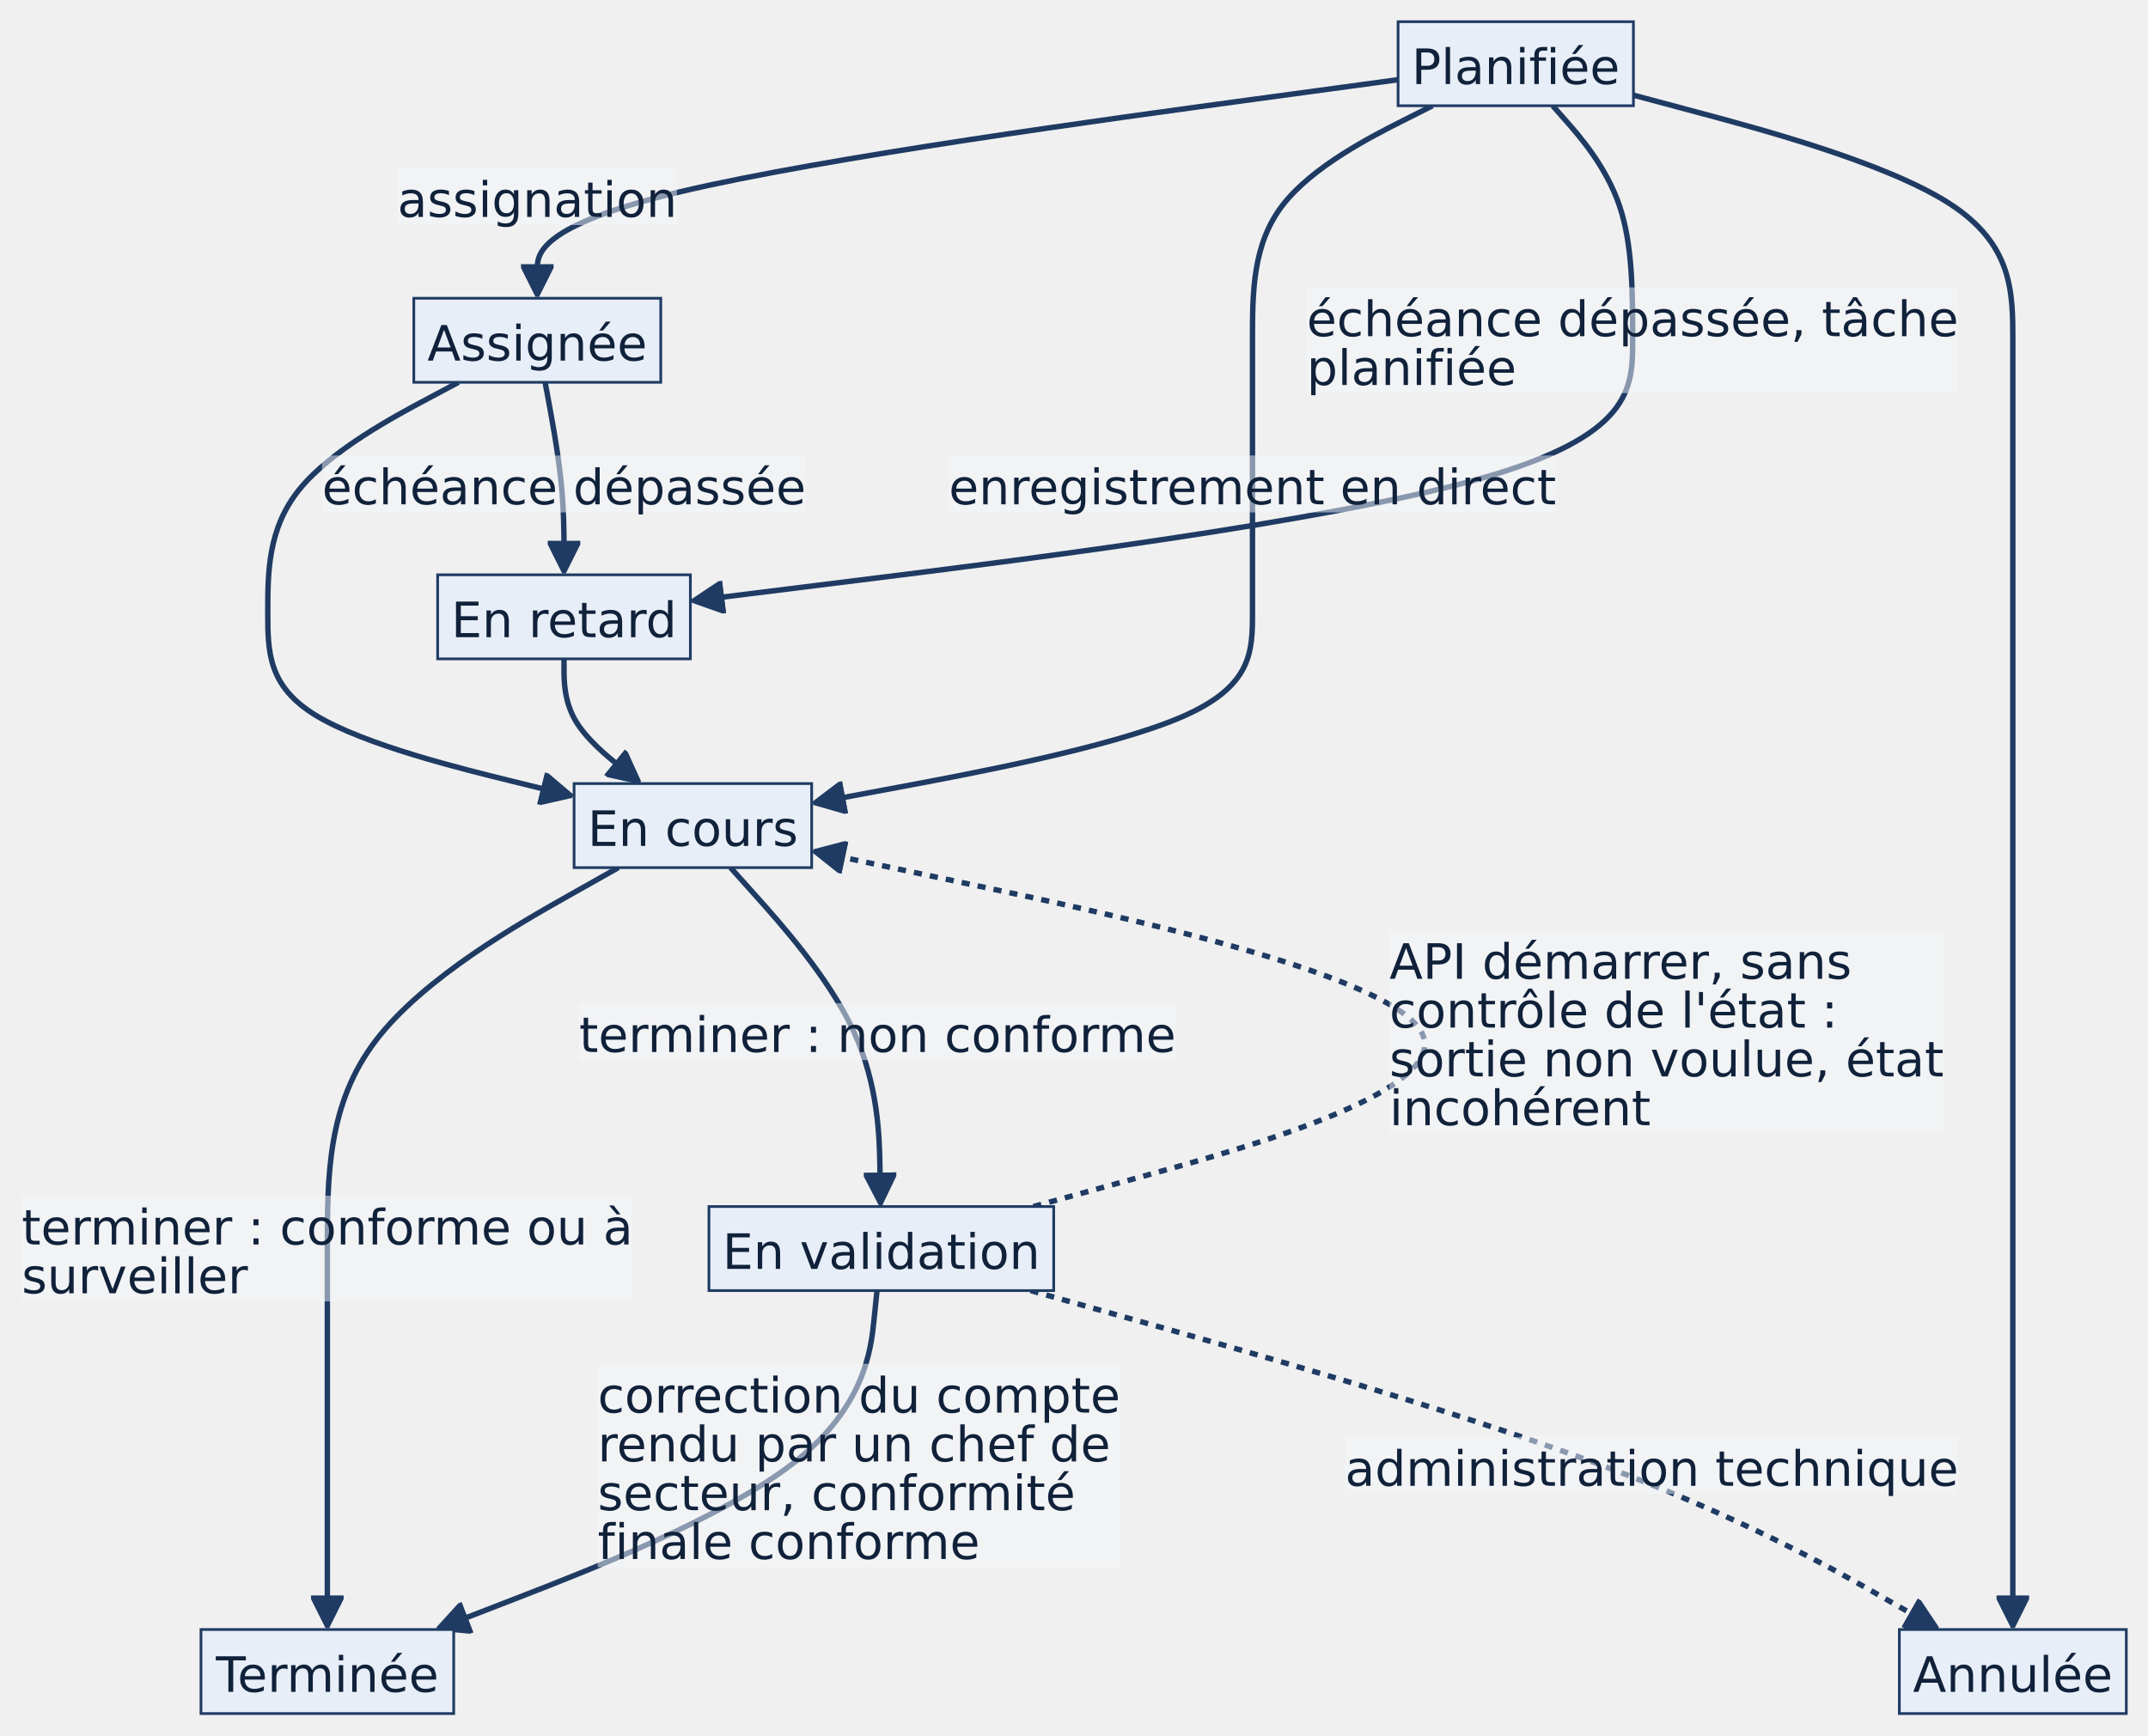
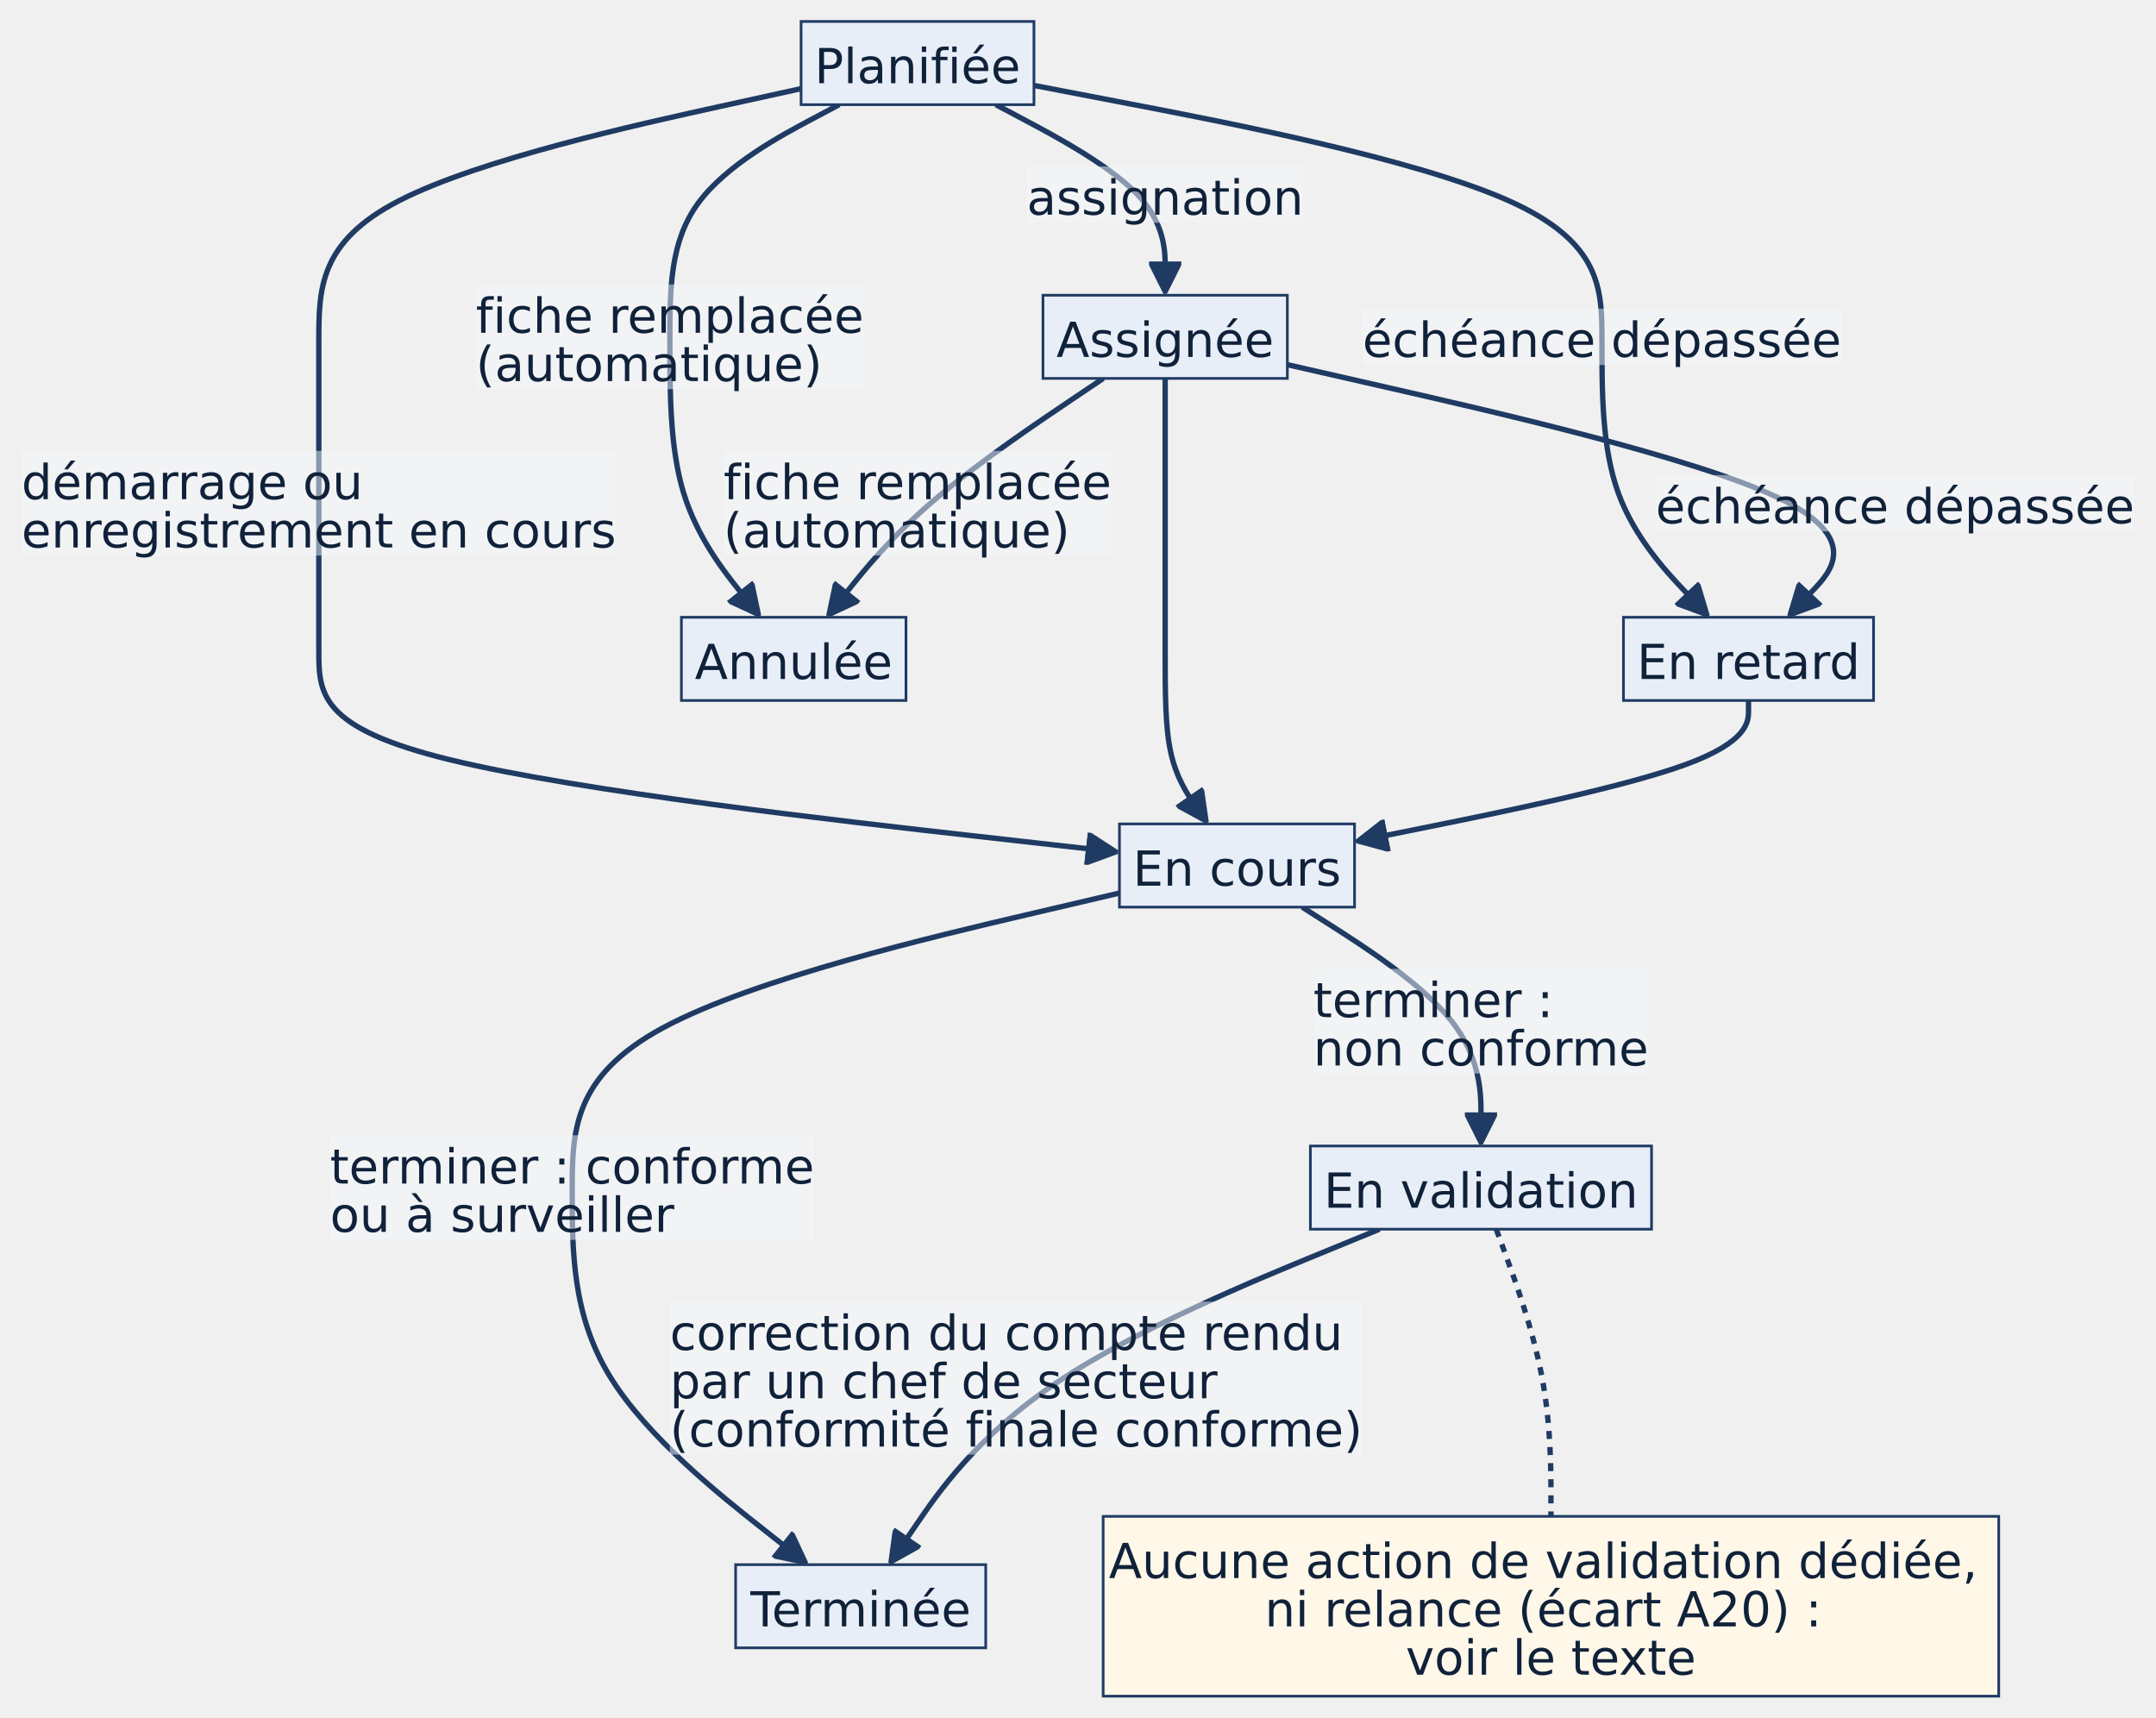
- <svg xmlns="http://www.w3.org/2000/svg" aria-roledescription="flowchart-v2" role="graphics-document document" viewBox="-8 -8 792.027 640" style="max-width: 792.027px;" width="100%" id="sS25_etats_occurrencemmd">
-   <style>#sS25_etats_occurrencemmd{font-family:DejaVu Sans,Arial,sans-serif;font-size:18px;fill:#10213a;}#sS25_etats_occurrencemmd .error-icon{fill:#ffffff;}#sS25_etats_occurrencemmd .error-text{fill:#000000;stroke:#000000;}#sS25_etats_occurrencemmd .edge-thickness-normal{stroke-width:2px;}#sS25_etats_occurrencemmd .edge-thickness-thick{stroke-width:3.5px;}#sS25_etats_occurrencemmd .edge-pattern-solid{stroke-dasharray:0;}#sS25_etats_occurrencemmd .edge-pattern-dashed{stroke-dasharray:3;}#sS25_etats_occurrencemmd .edge-pattern-dotted{stroke-dasharray:2;}#sS25_etats_occurrencemmd .marker{fill:#1f3b63;stroke:#1f3b63;}#sS25_etats_occurrencemmd .marker.cross{stroke:#1f3b63;}#sS25_etats_occurrencemmd svg{font-family:DejaVu Sans,Arial,sans-serif;font-size:18px;}#sS25_etats_occurrencemmd .label{font-family:DejaVu Sans,Arial,sans-serif;color:#10213a;}#sS25_etats_occurrencemmd .cluster-label text{fill:#000000;}#sS25_etats_occurrencemmd .cluster-label span,#sS25_etats_occurrencemmd p{color:#000000;}#sS25_etats_occurrencemmd .label text,#sS25_etats_occurrencemmd span,#sS25_etats_occurrencemmd p{fill:#10213a;color:#10213a;}#sS25_etats_occurrencemmd .node rect,#sS25_etats_occurrencemmd .node circle,#sS25_etats_occurrencemmd .node ellipse,#sS25_etats_occurrencemmd .node polygon,#sS25_etats_occurrencemmd .node path{fill:#e8eef7;stroke:#1f3b63;stroke-width:1px;}#sS25_etats_occurrencemmd .flowchart-label text{text-anchor:middle;}#sS25_etats_occurrencemmd .node .katex path{fill:#000;stroke:#000;stroke-width:1px;}#sS25_etats_occurrencemmd .node .label{text-align:center;}#sS25_etats_occurrencemmd .node.clickable{cursor:pointer;}#sS25_etats_occurrencemmd .arrowheadPath{fill:#0b0b0b;}#sS25_etats_occurrencemmd .edgePath .path{stroke:#1f3b63;stroke-width:2.0px;}#sS25_etats_occurrencemmd .flowchart-link{stroke:#1f3b63;fill:none;}#sS25_etats_occurrencemmd .edgeLabel{background-color:#f3f6fa;text-align:center;}#sS25_etats_occurrencemmd .edgeLabel rect{opacity:0.5;background-color:#f3f6fa;fill:#f3f6fa;}#sS25_etats_occurrencemmd .labelBkg{background-color:rgba(243, 246, 250, 0.5);}#sS25_etats_occurrencemmd .cluster rect{fill:#ffffff;stroke:hsl(0, 0%, 90%);stroke-width:1px;}#sS25_etats_occurrencemmd .cluster text{fill:#000000;}#sS25_etats_occurrencemmd .cluster span,#sS25_etats_occurrencemmd p{color:#000000;}#sS25_etats_occurrencemmd div.mermaidTooltip{position:absolute;text-align:center;max-width:200px;padding:2px;font-family:DejaVu Sans,Arial,sans-serif;font-size:12px;background:#ffffff;border:1px solid hsl(0, 0%, 90%);border-radius:2px;pointer-events:none;z-index:100;}#sS25_etats_occurrencemmd .flowchartTitleText{text-anchor:middle;font-size:18px;fill:#10213a;}#sS25_etats_occurrencemmd :root{--mermaid-font-family:"trebuchet ms",verdana,arial,sans-serif;}</style>
+ <svg xmlns="http://www.w3.org/2000/svg" aria-roledescription="flowchart-v2" role="graphics-document document" viewBox="-8 -8 803.383 640" style="max-width: 803.383px;" width="100%" id="sS25_etats_occurrencemmd">
+   <style>#sS25_etats_occurrencemmd{font-family:DejaVu Sans,Arial,sans-serif;font-size:18px;fill:#10213a;}#sS25_etats_occurrencemmd .error-icon{fill:#ffffff;}#sS25_etats_occurrencemmd .error-text{fill:#000000;stroke:#000000;}#sS25_etats_occurrencemmd .edge-thickness-normal{stroke-width:2px;}#sS25_etats_occurrencemmd .edge-thickness-thick{stroke-width:3.5px;}#sS25_etats_occurrencemmd .edge-pattern-solid{stroke-dasharray:0;}#sS25_etats_occurrencemmd .edge-pattern-dashed{stroke-dasharray:3;}#sS25_etats_occurrencemmd .edge-pattern-dotted{stroke-dasharray:2;}#sS25_etats_occurrencemmd .marker{fill:#1f3b63;stroke:#1f3b63;}#sS25_etats_occurrencemmd .marker.cross{stroke:#1f3b63;}#sS25_etats_occurrencemmd svg{font-family:DejaVu Sans,Arial,sans-serif;font-size:18px;}#sS25_etats_occurrencemmd .label{font-family:DejaVu Sans,Arial,sans-serif;color:#10213a;}#sS25_etats_occurrencemmd .cluster-label text{fill:#000000;}#sS25_etats_occurrencemmd .cluster-label span,#sS25_etats_occurrencemmd p{color:#000000;}#sS25_etats_occurrencemmd .label text,#sS25_etats_occurrencemmd span,#sS25_etats_occurrencemmd p{fill:#10213a;color:#10213a;}#sS25_etats_occurrencemmd .node rect,#sS25_etats_occurrencemmd .node circle,#sS25_etats_occurrencemmd .node ellipse,#sS25_etats_occurrencemmd .node polygon,#sS25_etats_occurrencemmd .node path{fill:#e8eef7;stroke:#1f3b63;stroke-width:1px;}#sS25_etats_occurrencemmd .flowchart-label text{text-anchor:middle;}#sS25_etats_occurrencemmd .node .katex path{fill:#000;stroke:#000;stroke-width:1px;}#sS25_etats_occurrencemmd .node .label{text-align:center;}#sS25_etats_occurrencemmd .node.clickable{cursor:pointer;}#sS25_etats_occurrencemmd .arrowheadPath{fill:#0b0b0b;}#sS25_etats_occurrencemmd .edgePath .path{stroke:#1f3b63;stroke-width:2.0px;}#sS25_etats_occurrencemmd .flowchart-link{stroke:#1f3b63;fill:none;}#sS25_etats_occurrencemmd .edgeLabel{background-color:#f3f6fa;text-align:center;}#sS25_etats_occurrencemmd .edgeLabel rect{opacity:0.5;background-color:#f3f6fa;fill:#f3f6fa;}#sS25_etats_occurrencemmd .labelBkg{background-color:rgba(243, 246, 250, 0.5);}#sS25_etats_occurrencemmd .cluster rect{fill:#ffffff;stroke:hsl(0, 0%, 90%);stroke-width:1px;}#sS25_etats_occurrencemmd .cluster text{fill:#000000;}#sS25_etats_occurrencemmd .cluster span,#sS25_etats_occurrencemmd p{color:#000000;}#sS25_etats_occurrencemmd div.mermaidTooltip{position:absolute;text-align:center;max-width:200px;padding:2px;font-family:DejaVu Sans,Arial,sans-serif;font-size:12px;background:#ffffff;border:1px solid hsl(0, 0%, 90%);border-radius:2px;pointer-events:none;z-index:100;}#sS25_etats_occurrencemmd .flowchartTitleText{text-anchor:middle;font-size:18px;fill:#10213a;}#sS25_etats_occurrencemmd :root{--mermaid-font-family:"trebuchet ms",verdana,arial,sans-serif;}#sS25_etats_occurrencemmd .note rect{stroke-dasharray:5 5!important;fill:#fff7e8!important;}#sS25_etats_occurrencemmd .note polygon{stroke-dasharray:5 5!important;fill:#fff7e8!important;}#sS25_etats_occurrencemmd .note ellipse{stroke-dasharray:5 5!important;fill:#fff7e8!important;}#sS25_etats_occurrencemmd .note circle{stroke-dasharray:5 5!important;fill:#fff7e8!important;}#sS25_etats_occurrencemmd .note path{stroke-dasharray:5 5!important;fill:#fff7e8!important;}</style>
  <g>
    <marker orient="auto" markerHeight="12" markerWidth="12" markerUnits="userSpaceOnUse" refY="5" refX="6" viewBox="0 0 10 10" class="marker flowchart" id="sS25_etats_occurrencemmd_flowchart-pointEnd">
      <path style="stroke-width: 1; stroke-dasharray: 1, 0;" class="arrowMarkerPath" d="M 0 0 L 10 5 L 0 10 z" />
    </marker>
    <marker orient="auto" markerHeight="12" markerWidth="12" markerUnits="userSpaceOnUse" refY="5" refX="4.5" viewBox="0 0 10 10" class="marker flowchart" id="sS25_etats_occurrencemmd_flowchart-pointStart">
      <path style="stroke-width: 1; stroke-dasharray: 1, 0;" class="arrowMarkerPath" d="M 0 5 L 10 10 L 10 0 z" />
    </marker>
    <marker orient="auto" markerHeight="11" markerWidth="11" markerUnits="userSpaceOnUse" refY="5" refX="11" viewBox="0 0 10 10" class="marker flowchart" id="sS25_etats_occurrencemmd_flowchart-circleEnd">
      <circle style="stroke-width: 1; stroke-dasharray: 1, 0;" class="arrowMarkerPath" r="5" cy="5" cx="5" />
    </marker>
    <marker orient="auto" markerHeight="11" markerWidth="11" markerUnits="userSpaceOnUse" refY="5" refX="-1" viewBox="0 0 10 10" class="marker flowchart" id="sS25_etats_occurrencemmd_flowchart-circleStart">
      <circle style="stroke-width: 1; stroke-dasharray: 1, 0;" class="arrowMarkerPath" r="5" cy="5" cx="5" />
    </marker>
    <marker orient="auto" markerHeight="11" markerWidth="11" markerUnits="userSpaceOnUse" refY="5.2" refX="12" viewBox="0 0 11 11" class="marker cross flowchart" id="sS25_etats_occurrencemmd_flowchart-crossEnd">
      <path style="stroke-width: 2; stroke-dasharray: 1, 0;" class="arrowMarkerPath" d="M 1,1 l 9,9 M 10,1 l -9,9" />
    </marker>
    <marker orient="auto" markerHeight="11" markerWidth="11" markerUnits="userSpaceOnUse" refY="5.2" refX="-1" viewBox="0 0 11 11" class="marker cross flowchart" id="sS25_etats_occurrencemmd_flowchart-crossStart">
      <path style="stroke-width: 2; stroke-dasharray: 1, 0;" class="arrowMarkerPath" d="M 1,1 l 9,9 M 10,1 l -9,9" />
    </marker>
    <g class="root">
      <g class="clusters" />
      <g class="edgePaths">
-         <path marker-end="url(#sS25_etats_occurrencemmd_flowchart-pointEnd)" style="fill:none;" class="edge-thickness-normal edge-pattern-solid flowchart-link LS-PL LE-AS" id="L-PL-AS-0" d="M507.508,21.393L454.609,28.578C401.71,35.762,295.911,50.131,243.012,62.682C190.113,75.233,190.113,85.967,190.113,91.333L190.113,96.7" />
-         <path marker-end="url(#sS25_etats_occurrencemmd_flowchart-pointEnd)" style="fill:none;" class="edge-thickness-normal edge-pattern-solid flowchart-link LS-PL LE-EC" id="L-PL-EC-0" d="M520.191,31L509.13,36.583C498.069,42.167,475.947,53.333,464.885,67.75C453.824,82.167,453.824,99.833,453.824,117.5C453.824,135.167,453.824,152.833,453.824,169.833C453.824,186.833,453.824,203.167,453.824,217.75C453.824,232.333,453.824,245.167,427.603,256.476C401.383,267.785,348.941,277.57,322.72,282.462L296.499,287.355" />
-         <path marker-end="url(#sS25_etats_occurrencemmd_flowchart-pointEnd)" style="fill:none;" class="edge-thickness-normal edge-pattern-solid flowchart-link LS-AS LE-EC" id="L-AS-EC-0" d="M161.051,133L149.332,139.25C137.613,145.5,114.176,158,102.457,172.417C90.738,186.833,90.738,203.167,90.738,217.75C90.738,232.333,90.738,245.167,108.704,255.996C126.67,266.825,162.601,275.651,180.567,280.064L198.533,284.476" />
-         <path marker-end="url(#sS25_etats_occurrencemmd_flowchart-pointEnd)" style="fill:none;" class="edge-thickness-normal edge-pattern-solid flowchart-link LS-EC LE-DO" id="L-EC-DO-0" d="M219.996,312L202.114,322.083C184.232,332.167,148.467,352.333,130.585,375.75C112.703,399.167,112.703,425.833,112.703,452.5C112.703,479.167,112.703,505.833,112.703,528.367C112.703,550.9,112.703,569.3,112.703,578.5L112.703,587.7" />
-         <path marker-end="url(#sS25_etats_occurrencemmd_flowchart-pointEnd)" style="fill:none;" class="edge-thickness-normal edge-pattern-solid flowchart-link LS-EC LE-WV" id="L-EC-WV-0" d="M261.374,312L270.41,322.083C279.446,332.167,297.518,352.333,306.724,372.283C315.93,392.234,316.27,411.967,316.44,421.834L316.61,431.701" />
-         <path marker-end="url(#sS25_etats_occurrencemmd_flowchart-pointEnd)" style="fill:none;" class="edge-thickness-normal edge-pattern-solid flowchart-link LS-PL LE-OV" id="L-PL-OV-0" d="M564.534,31L569.446,36.583C574.357,42.167,584.181,53.333,589.092,67.75C594.004,82.167,594.004,99.833,594.004,117.5C594.004,135.167,594.004,152.833,536.973,168.759C479.942,184.684,365.88,198.868,308.849,205.96L251.818,213.052" />
-         <path marker-end="url(#sS25_etats_occurrencemmd_flowchart-pointEnd)" style="fill:none;" class="edge-thickness-normal edge-pattern-solid flowchart-link LS-AS LE-OV" id="L-AS-OV-0" d="M192.994,133L194.156,139.25C195.318,145.5,197.641,158,198.803,168.95C199.965,179.9,199.965,189.3,199.965,194L199.965,198.7" />
-         <path marker-end="url(#sS25_etats_occurrencemmd_flowchart-pointEnd)" style="fill:none;" class="edge-thickness-normal edge-pattern-solid flowchart-link LS-OV LE-EC" id="L-OV-EC-0" d="M199.965,235L199.965,238.833C199.965,242.667,199.965,250.333,204.01,257.444C208.055,264.555,216.145,271.109,220.19,274.386L224.235,277.664" />
-         <path marker-end="url(#sS25_etats_occurrencemmd_flowchart-pointEnd)" style="fill:none;" class="edge-thickness-normal edge-pattern-solid flowchart-link LS-PL LE-CA" id="L-PL-CA-0" d="M594.289,27.1L617.605,33.333C640.921,39.567,687.552,52.033,710.868,67.1C734.184,82.167,734.184,99.833,734.184,117.5C734.184,135.167,734.184,152.833,734.184,169.833C734.184,186.833,734.184,203.167,734.184,217.75C734.184,232.333,734.184,245.167,734.184,258C734.184,270.833,734.184,283.667,734.184,302.75C734.184,321.833,734.184,347.167,734.184,373.167C734.184,399.167,734.184,425.833,734.184,452.5C734.184,479.167,734.184,505.833,734.184,528.367C734.184,550.9,734.184,569.3,734.184,578.5L734.184,587.7" />
-         <path marker-end="url(#sS25_etats_occurrencemmd_flowchart-pointEnd)" style="fill:none;" class="edge-thickness-normal edge-pattern-solid flowchart-link LS-WV LE-DO" id="L-WV-DO-0" d="M315.378,468L314.275,478.75C313.171,489.5,310.965,511,284.673,531.514C258.382,552.028,208.006,571.556,182.818,581.32L157.63,591.084" />
-         <path marker-end="url(#sS25_etats_occurrencemmd_flowchart-pointEnd)" style="fill:none;stroke-width:2px;stroke-dasharray:3;" class="edge-thickness-normal edge-pattern-dotted flowchart-link LS-WV LE-EC" id="L-WV-EC-0" d="M373.069,437L411.978,426.25C450.886,415.5,528.703,394,515.937,372.312C503.171,350.623,399.823,328.747,348.148,317.808L296.474,306.87" />
-         <path marker-end="url(#sS25_etats_occurrencemmd_flowchart-pointEnd)" style="fill:none;stroke-width:2px;stroke-dasharray:3;" class="edge-thickness-normal edge-pattern-dotted flowchart-link LS-WV LE-CA" id="L-WV-CA-0" d="M372.013,468L410.188,478.75C448.364,489.5,524.715,511,579.785,531.395C634.855,551.791,668.643,571.081,685.538,580.727L702.432,590.372" />
+         <path marker-end="url(#sS25_etats_occurrencemmd_flowchart-pointEnd)" style="fill:none;" class="edge-thickness-normal edge-pattern-solid flowchart-link LS-PL LE-AS" id="L-PL-AS-0" d="M363.082,31L373.597,36.583C384.112,42.167,405.142,53.333,415.657,64.283C426.172,75.233,426.172,85.967,426.172,91.333L426.172,96.7" />
+         <path marker-end="url(#sS25_etats_occurrencemmd_flowchart-pointEnd)" style="fill:none;" class="edge-thickness-normal edge-pattern-solid flowchart-link LS-PL LE-EC" id="L-PL-EC-0" d="M290.5,25.031L260.551,31.609C230.602,38.187,170.703,51.344,140.754,66.755C110.805,82.167,110.805,99.833,110.805,119C110.805,138.167,110.805,158.833,110.805,178.833C110.805,198.833,110.805,218.167,110.805,234.25C110.805,250.333,110.805,263.167,159.648,275.08C208.492,286.993,306.179,297.985,355.022,303.482L403.866,308.978" />
+         <path marker-end="url(#sS25_etats_occurrencemmd_flowchart-pointEnd)" style="fill:none;" class="edge-thickness-normal edge-pattern-solid flowchart-link LS-AS LE-EC" id="L-AS-EC-0" d="M426.172,133L426.172,140.75C426.172,148.5,426.172,164,426.172,181.417C426.172,198.833,426.172,218.167,426.172,234.25C426.172,250.333,426.172,263.167,428.333,272.691C430.493,282.216,434.815,288.432,436.976,291.54L439.136,294.648" />
+         <path marker-end="url(#sS25_etats_occurrencemmd_flowchart-pointEnd)" style="fill:none;" class="edge-thickness-normal edge-pattern-solid flowchart-link LS-PL LE-OV" id="L-PL-OV-0" d="M377.281,23.837L412.556,30.614C447.831,37.391,518.38,50.946,553.655,66.556C588.93,82.167,588.93,99.833,588.93,119C588.93,138.167,588.93,158.833,594.994,175.607C601.058,192.38,613.186,205.261,619.251,211.701L625.315,218.141" />
+         <path marker-end="url(#sS25_etats_occurrencemmd_flowchart-pointEnd)" style="fill:none;" class="edge-thickness-normal edge-pattern-solid flowchart-link LS-AS LE-OV" id="L-AS-OV-0" d="M471.703,127.879L509.445,136.483C547.188,145.086,622.672,162.293,654.35,177.337C686.028,192.38,673.9,205.261,667.835,211.701L661.771,218.141" />
+         <path marker-end="url(#sS25_etats_occurrencemmd_flowchart-pointEnd)" style="fill:none;" class="edge-thickness-normal edge-pattern-solid flowchart-link LS-OV LE-EC" id="L-OV-EC-0" d="M643.543,253L643.543,256.833C643.543,260.667,643.543,268.333,619.942,276.934C596.341,285.534,549.139,295.068,525.538,299.836L501.937,304.603" />
+         <path marker-end="url(#sS25_etats_occurrencemmd_flowchart-pointEnd)" style="fill:none;" class="edge-thickness-normal edge-pattern-solid flowchart-link LS-EC LE-DO" id="L-EC-DO-0" d="M409.133,324.756L375.148,332.714C341.163,340.671,273.193,356.585,239.208,374.876C205.223,393.167,205.223,413.833,205.223,436C205.223,458.167,205.223,481.833,219.178,504.702C233.133,527.571,261.043,549.642,274.998,560.677L288.953,571.713" />
+         <path marker-end="url(#sS25_etats_occurrencemmd_flowchart-pointEnd)" style="fill:none;" class="edge-thickness-normal edge-pattern-solid flowchart-link LS-EC LE-WV" id="L-EC-WV-0" d="M477.232,330L488.335,337.083C499.438,344.167,521.643,358.333,532.745,372.283C543.848,386.233,543.848,399.967,543.848,406.833L543.848,413.7" />
+         <path marker-end="url(#sS25_etats_occurrencemmd_flowchart-pointEnd)" style="fill:none;" class="edge-thickness-normal edge-pattern-solid flowchart-link LS-WV LE-DO" id="L-WV-DO-0" d="M506.04,450L483.477,459.25C460.915,468.5,415.789,487,385.827,507.103C355.864,527.207,341.064,548.914,333.664,559.767L326.264,570.621" />
+         <path marker-end="url(#sS25_etats_occurrencemmd_flowchart-pointEnd)" style="fill:none;" class="edge-thickness-normal edge-pattern-solid flowchart-link LS-PL LE-CA" id="L-PL-CA-0" d="M304.7,31L294.185,36.583C283.67,42.167,262.639,53.333,252.124,67.75C241.609,82.167,241.609,99.833,241.609,119C241.609,138.167,241.609,158.833,246.694,175.559C251.78,192.284,261.95,205.068,267.035,211.46L272.12,217.852" />
+         <path marker-end="url(#sS25_etats_occurrencemmd_flowchart-pointEnd)" style="fill:none;" class="edge-thickness-normal edge-pattern-solid flowchart-link LS-AS LE-CA" id="L-AS-CA-0" d="M403.102,133L391.566,140.75C380.031,148.5,356.961,164,340.341,178.142C323.72,192.284,313.55,205.068,308.465,211.46L303.38,217.852" />
+         <path style="fill:none;stroke-width:2px;stroke-dasharray:3;" class="edge-thickness-normal edge-pattern-dotted flowchart-link LS-WV LE-NOTE" id="L-WV-NOTE-0" d="M549.54,450L552.937,459.25C556.334,468.5,563.128,487,566.525,504.833C569.922,522.667,569.922,539.833,569.922,548.417L569.922,557" />
      </g>
      <g class="edgeLabels">
-         <g transform="translate(190.1133, 64.5)" class="edgeLabel">
+         <g transform="translate(426.1719, 64.5)" class="edgeLabel">
          <g transform="translate(-51.57031, -10.5)" class="label">
            <rect height="21.001" width="103.049" ry="0" rx="0" />
            <text style="">
              <tspan class="row" x="0" dy="1em" xml:space="preserve">assignation</tspan>
            </text>
          </g>
        </g>
-         <g transform="translate(453.8242, 170.5)" class="edgeLabel">
-           <g transform="translate(-111.9844, -10.5)" class="label">
-             <rect height="21.001" width="223.787" ry="0" rx="0" />
-             <text style="">
-               <tspan class="row" x="0" dy="1em" xml:space="preserve">enregistrement en direct</tspan>
+         <g transform="translate(110.8047, 179.5)" class="edgeLabel">
+           <g transform="translate(-110.8047, -19.5)" class="label">
+             <rect height="39.001" width="221.412" ry="0" rx="0" />
+             <text style="">
+               <tspan class="row" x="0" dy="1em" xml:space="preserve">démarrage ou</tspan>
+               <tspan class="row" x="0" dy="1em" xml:space="preserve">enregistrement en cours</tspan>
            </text>
          </g>
        </g>
        <g class="edgeLabel">
          <g transform="translate(0, 0)" class="label">
            <rect height="0" width="0" ry="0" rx="0" />
            <text style="">
              <tspan class="row" x="0" dy="1em" xml:space="preserve" />
            </text>
          </g>
        </g>
-         <g transform="translate(112.7031, 452.5)" class="edgeLabel">
-           <g transform="translate(-112.7031, -19.5)" class="label">
-             <rect height="39.001" width="225.209" ry="0" rx="0" />
-             <text style="">
-               <tspan class="row" x="0" dy="1em" xml:space="preserve">terminer : conforme ou à</tspan>
-               <tspan class="row" x="0" dy="1em" xml:space="preserve">surveiller</tspan>
-             </text>
-           </g>
-         </g>
-         <g transform="translate(315.5898, 372.5)" class="edgeLabel">
-           <g transform="translate(-110.0312, -10.5)" class="label">
-             <rect height="21.001" width="219.88" ry="0" rx="0" />
-             <text style="">
-               <tspan class="row" x="0" dy="1em" xml:space="preserve">terminer : non conforme</tspan>
-             </text>
-           </g>
-         </g>
-         <g transform="translate(594.0039, 117.5)" class="edgeLabel">
-           <g transform="translate(-120.1797, -19.5)" class="label">
-             <rect height="39.001" width="240.162" ry="0" rx="0" />
-             <text style="">
-               <tspan class="row" x="0" dy="1em" xml:space="preserve">échéance dépassée, tâche</tspan>
-               <tspan class="row" x="0" dy="1em" xml:space="preserve">planifiée</tspan>
-             </text>
-           </g>
-         </g>
-         <g transform="translate(199.9648, 170.5)" class="edgeLabel">
+         <g transform="translate(588.9297, 117.5)" class="edgeLabel">
+           <g transform="translate(-89.22656, -10.5)" class="label">
+             <rect height="21.001" width="178.301" ry="0" rx="0" />
+             <text style="">
+               <tspan class="row" x="0" dy="1em" xml:space="preserve">échéance dépassée</tspan>
+             </text>
+           </g>
+         </g>
+         <g transform="translate(698.1562, 179.5)" class="edgeLabel">
          <g transform="translate(-89.22656, -10.5)" class="label">
            <rect height="21.001" width="178.301" ry="0" rx="0" />
            <text style="">
              <tspan class="row" x="0" dy="1em" xml:space="preserve">échéance dépassée</tspan>
            </text>
          </g>
        </g>
        <g class="edgeLabel">
          <g transform="translate(0, 0)" class="label">
            <rect height="0" width="0" ry="0" rx="0" />
            <text style="">
              <tspan class="row" x="0" dy="1em" xml:space="preserve" />
            </text>
          </g>
        </g>
+         <g transform="translate(205.2227, 434.5)" class="edgeLabel">
+           <g transform="translate(-90.25781, -19.5)" class="label">
+             <rect height="39.001" width="180.364" ry="0" rx="0" />
+             <text style="">
+               <tspan class="row" x="0" dy="1em" xml:space="preserve">terminer : conforme</tspan>
+               <tspan class="row" x="0" dy="1em" xml:space="preserve">ou à surveiller</tspan>
+             </text>
+           </g>
+         </g>
+         <g transform="translate(543.8477, 372.5)" class="edgeLabel">
+           <g transform="translate(-62.46094, -19.5)" class="label">
+             <rect height="39.001" width="124.816" ry="0" rx="0" />
+             <text style="">
+               <tspan class="row" x="0" dy="1em" xml:space="preserve">terminer :</tspan>
+               <tspan class="row" x="0" dy="1em" xml:space="preserve">non conforme</tspan>
+             </text>
+           </g>
+         </g>
+         <g transform="translate(370.6641, 505.5)" class="edgeLabel">
+           <g transform="translate(-129.0625, -28.5)" class="label">
+             <rect height="57.001" width="257.913" ry="0" rx="0" />
+             <text style="">
+               <tspan class="row" x="0" dy="1em" xml:space="preserve">correction du compte rendu</tspan>
+               <tspan class="row" x="0" dy="1em" xml:space="preserve">par un chef de secteur</tspan>
+               <tspan class="row" x="0" dy="1em" xml:space="preserve">(conformité finale conforme)</tspan>
+             </text>
+           </g>
+         </g>
+         <g transform="translate(241.6094, 117.5)" class="edgeLabel">
+           <g transform="translate(-72.28125, -19.5)" class="label">
+             <rect height="39.001" width="144.441" ry="0" rx="0" />
+             <text style="">
+               <tspan class="row" x="0" dy="1em" xml:space="preserve">fiche remplacée</tspan>
+               <tspan class="row" x="0" dy="1em" xml:space="preserve">(automatique)</tspan>
+             </text>
+           </g>
+         </g>
+         <g transform="translate(333.8906, 179.5)" class="edgeLabel">
+           <g transform="translate(-72.28125, -19.5)" class="label">
+             <rect height="39.001" width="144.441" ry="0" rx="0" />
+             <text style="">
+               <tspan class="row" x="0" dy="1em" xml:space="preserve">fiche remplacée</tspan>
+               <tspan class="row" x="0" dy="1em" xml:space="preserve">(automatique)</tspan>
+             </text>
+           </g>
+         </g>
        <g class="edgeLabel">
          <g transform="translate(0, 0)" class="label">
            <rect height="0" width="0" ry="0" rx="0" />
            <text style="">
              <tspan class="row" x="0" dy="1em" xml:space="preserve" />
            </text>
          </g>
        </g>
-         <g transform="translate(308.7578, 532.5)" class="edgeLabel">
-           <g transform="translate(-96.36719, -37.5)" class="label">
-             <rect height="75.001" width="192.567" ry="0" rx="0" />
-             <text style="">
-               <tspan class="row" x="0" dy="1em" xml:space="preserve">correction du compte</tspan>
-               <tspan class="row" x="0" dy="1em" xml:space="preserve">rendu par un chef de</tspan>
-               <tspan class="row" x="0" dy="1em" xml:space="preserve">secteur, conformité</tspan>
-               <tspan class="row" x="0" dy="1em" xml:space="preserve">finale conforme</tspan>
-             </text>
-           </g>
-         </g>
-         <g transform="translate(606.5195, 372.5)" class="edgeLabel">
-           <g transform="translate(-102.2109, -37.5)" class="label">
-             <rect height="75.001" width="204.255" ry="0" rx="0" />
-             <text style="">
-               <tspan class="row" x="0" dy="1em" xml:space="preserve">API démarrer, sans</tspan>
-               <tspan class="row" x="0" dy="1em" xml:space="preserve">contrôle de l'état :</tspan>
-               <tspan class="row" x="0" dy="1em" xml:space="preserve">sortie non voulue, état</tspan>
-               <tspan class="row" x="0" dy="1em" xml:space="preserve">incohérent</tspan>
-             </text>
-           </g>
-         </g>
-         <g transform="translate(601.0664, 532.5)" class="edgeLabel">
-           <g transform="translate(-113.1172, -10.5)" class="label">
-             <rect height="21.001" width="226.037" ry="0" rx="0" />
-             <text style="">
-               <tspan class="row" x="0" dy="1em" xml:space="preserve">administration technique</tspan>
-             </text>
-           </g>
-         </g>
      </g>
      <g class="nodes">
-         <g transform="translate(550.8984, 15.5)" data-id="PL" data-node="true" id="flowchart-PL-552" class="node default default flowchart-label">
+         <g transform="translate(333.8906, 15.5)" data-id="PL" data-node="true" id="flowchart-PL-552" class="node default default flowchart-label">
          <rect height="31" width="86.781" y="-15.5" x="-43.391" ry="0" rx="0" style="" class="basic label-container" />
          <g transform="translate(0, -10.5)" style="" class="label">
            <rect />
            <text style="">
              <tspan class="row" x="0" dy="1em" xml:space="preserve">Planifiée</tspan>
            </text>
          </g>
        </g>
-         <g transform="translate(190.1133, 117.5)" data-id="AS" data-node="true" id="flowchart-AS-553" class="node default default flowchart-label">
+         <g transform="translate(426.1719, 117.5)" data-id="AS" data-node="true" id="flowchart-AS-553" class="node default default flowchart-label">
          <rect height="31" width="91.062" y="-15.5" x="-45.531" ry="0" rx="0" style="" class="basic label-container" />
          <g transform="translate(0, -10.5)" style="" class="label">
            <rect />
            <text style="">
              <tspan class="row" x="0" dy="1em" xml:space="preserve">Assignée</tspan>
            </text>
          </g>
        </g>
-         <g transform="translate(247.4844, 296.5)" data-id="EC" data-node="true" id="flowchart-EC-555" class="node default default flowchart-label">
+         <g transform="translate(452.9375, 314.5)" data-id="EC" data-node="true" id="flowchart-EC-555" class="node default default flowchart-label">
          <rect height="31" width="87.609" y="-15.5" x="-43.805" ry="0" rx="0" style="" class="basic label-container" />
          <g transform="translate(0, -10.5)" style="" class="label">
            <rect />
            <text style="">
              <tspan class="row" x="0" dy="1em" xml:space="preserve">En cours</tspan>
            </text>
          </g>
        </g>
-         <g transform="translate(112.7031, 608.5)" data-id="DO" data-node="true" id="flowchart-DO-559" class="node default default flowchart-label">
+         <g transform="translate(643.543, 237.5)" data-id="OV" data-node="true" id="flowchart-OV-559" class="node default default flowchart-label">
          <rect height="31" width="93.188" y="-15.5" x="-46.594" ry="0" rx="0" style="" class="basic label-container" />
          <g transform="translate(0, -10.5)" style="" class="label">
            <rect />
            <text style="">
+               <tspan class="row" x="0" dy="1em" xml:space="preserve">En retard</tspan>
+             </text>
+           </g>
+         </g>
+         <g transform="translate(312.7109, 590.5)" data-id="DO" data-node="true" id="flowchart-DO-565" class="node default default flowchart-label">
+           <rect height="31" width="93.188" y="-15.5" x="-46.594" ry="0" rx="0" style="" class="basic label-container" />
+           <g transform="translate(0, -10.5)" style="" class="label">
+             <rect />
+             <text style="">
              <tspan class="row" x="0" dy="1em" xml:space="preserve">Terminée</tspan>
            </text>
          </g>
        </g>
-         <g transform="translate(316.9688, 452.5)" data-id="WV" data-node="true" id="flowchart-WV-561" class="node default default flowchart-label">
+         <g transform="translate(543.8477, 434.5)" data-id="WV" data-node="true" id="flowchart-WV-567" class="node default default flowchart-label">
          <rect height="31" width="127.125" y="-15.5" x="-63.562" ry="0" rx="0" style="" class="basic label-container" />
          <g transform="translate(0, -10.5)" style="" class="label">
            <rect />
            <text style="">
              <tspan class="row" x="0" dy="1em" xml:space="preserve">En validation</tspan>
            </text>
          </g>
        </g>
-         <g transform="translate(199.9648, 219.5)" data-id="OV" data-node="true" id="flowchart-OV-563" class="node default default flowchart-label">
-           <rect height="31" width="93.188" y="-15.5" x="-46.594" ry="0" rx="0" style="" class="basic label-container" />
-           <g transform="translate(0, -10.5)" style="" class="label">
-             <rect />
-             <text style="">
-               <tspan class="row" x="0" dy="1em" xml:space="preserve">En retard</tspan>
-             </text>
-           </g>
-         </g>
-         <g transform="translate(734.1836, 608.5)" data-id="CA" data-node="true" id="flowchart-CA-569" class="node default default flowchart-label">
+         <g transform="translate(287.75, 237.5)" data-id="CA" data-node="true" id="flowchart-CA-571" class="node default default flowchart-label">
          <rect height="31" width="83.688" y="-15.5" x="-41.844" ry="0" rx="0" style="" class="basic label-container" />
          <g transform="translate(0, -10.5)" style="" class="label">
            <rect />
            <text style="">
              <tspan class="row" x="0" dy="1em" xml:space="preserve">Annulée</tspan>
+             </text>
+           </g>
+         </g>
+         <g transform="translate(569.9219, 590.5)" data-id="NOTE" data-node="true" id="flowchart-NOTE-575" class="node default note flowchart-label">
+           <rect height="67" width="333.719" y="-33.5" x="-166.859" ry="0" rx="0" style="" class="basic label-container" />
+           <g transform="translate(0, -28.5)" style="" class="label">
+             <rect />
+             <text style="">
+               <tspan class="row" x="0" dy="1em" xml:space="preserve">Aucune action de validation dédiée,</tspan>
+               <tspan class="row" x="0" dy="1em" xml:space="preserve">ni relance (écart A20) :</tspan>
+               <tspan class="row" x="0" dy="1em" xml:space="preserve">voir le texte</tspan>
            </text>
          </g>
        </g>
      </g>
    </g>
  </g>
</svg>
